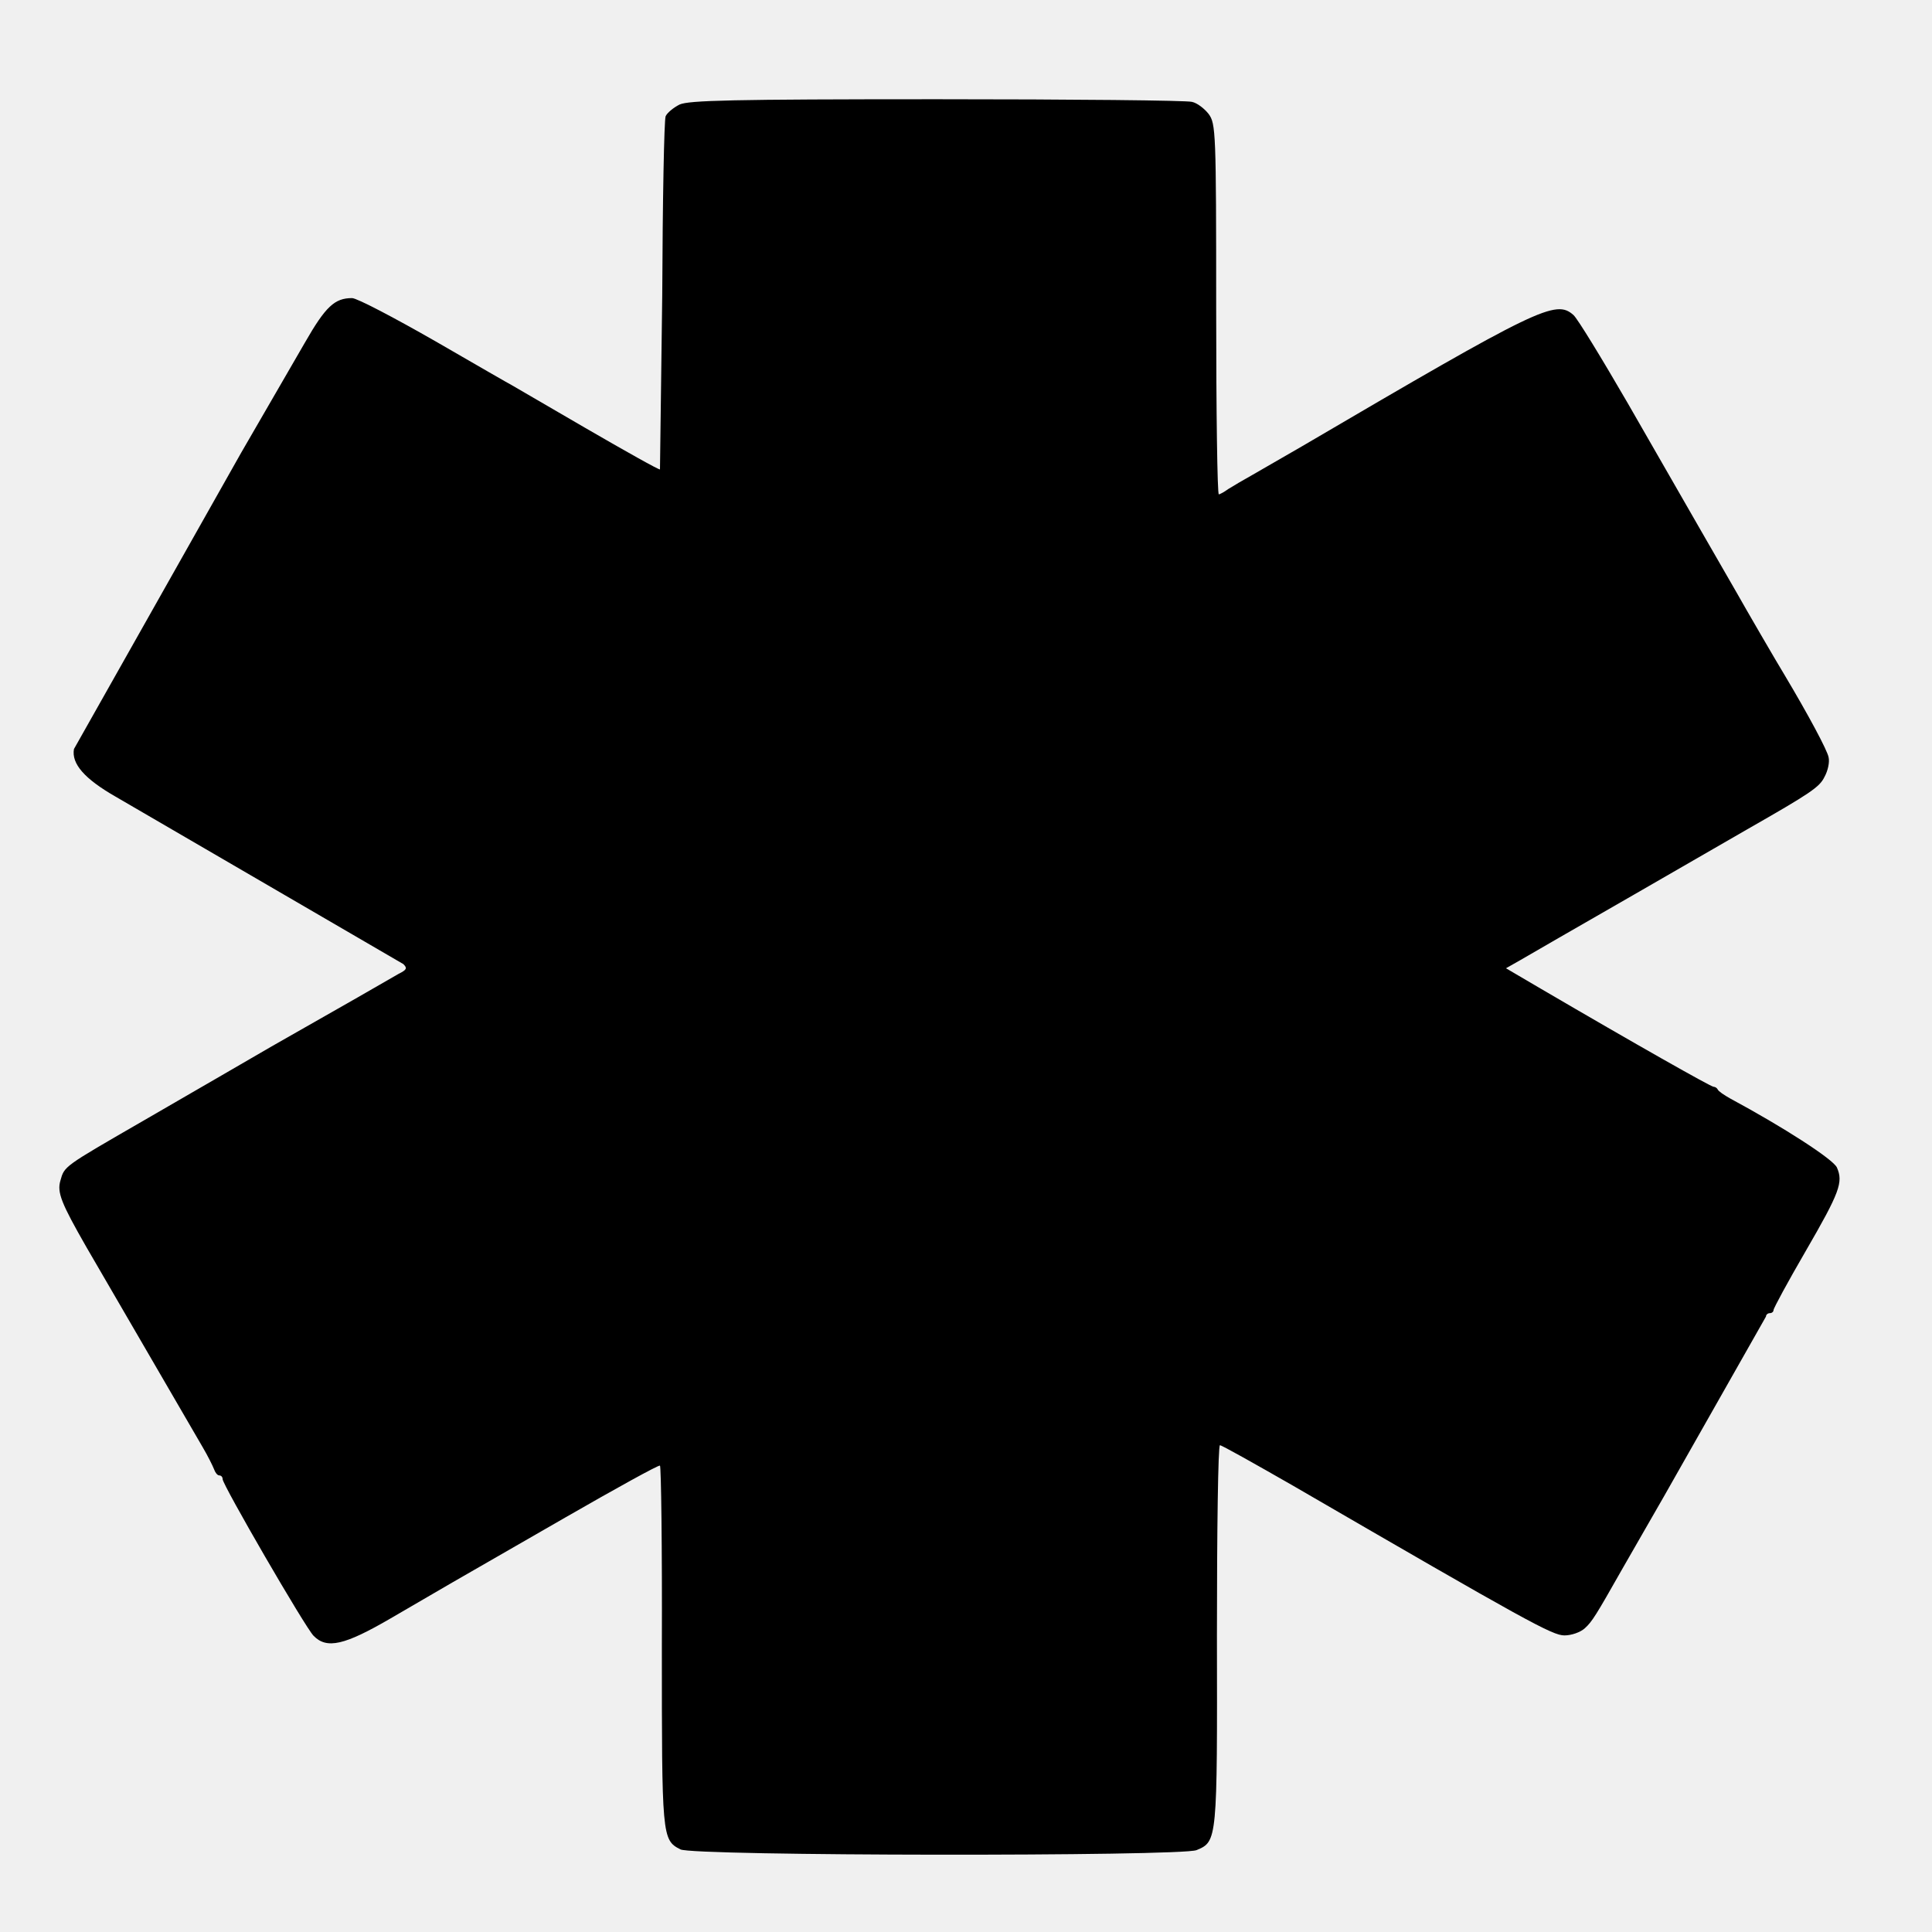
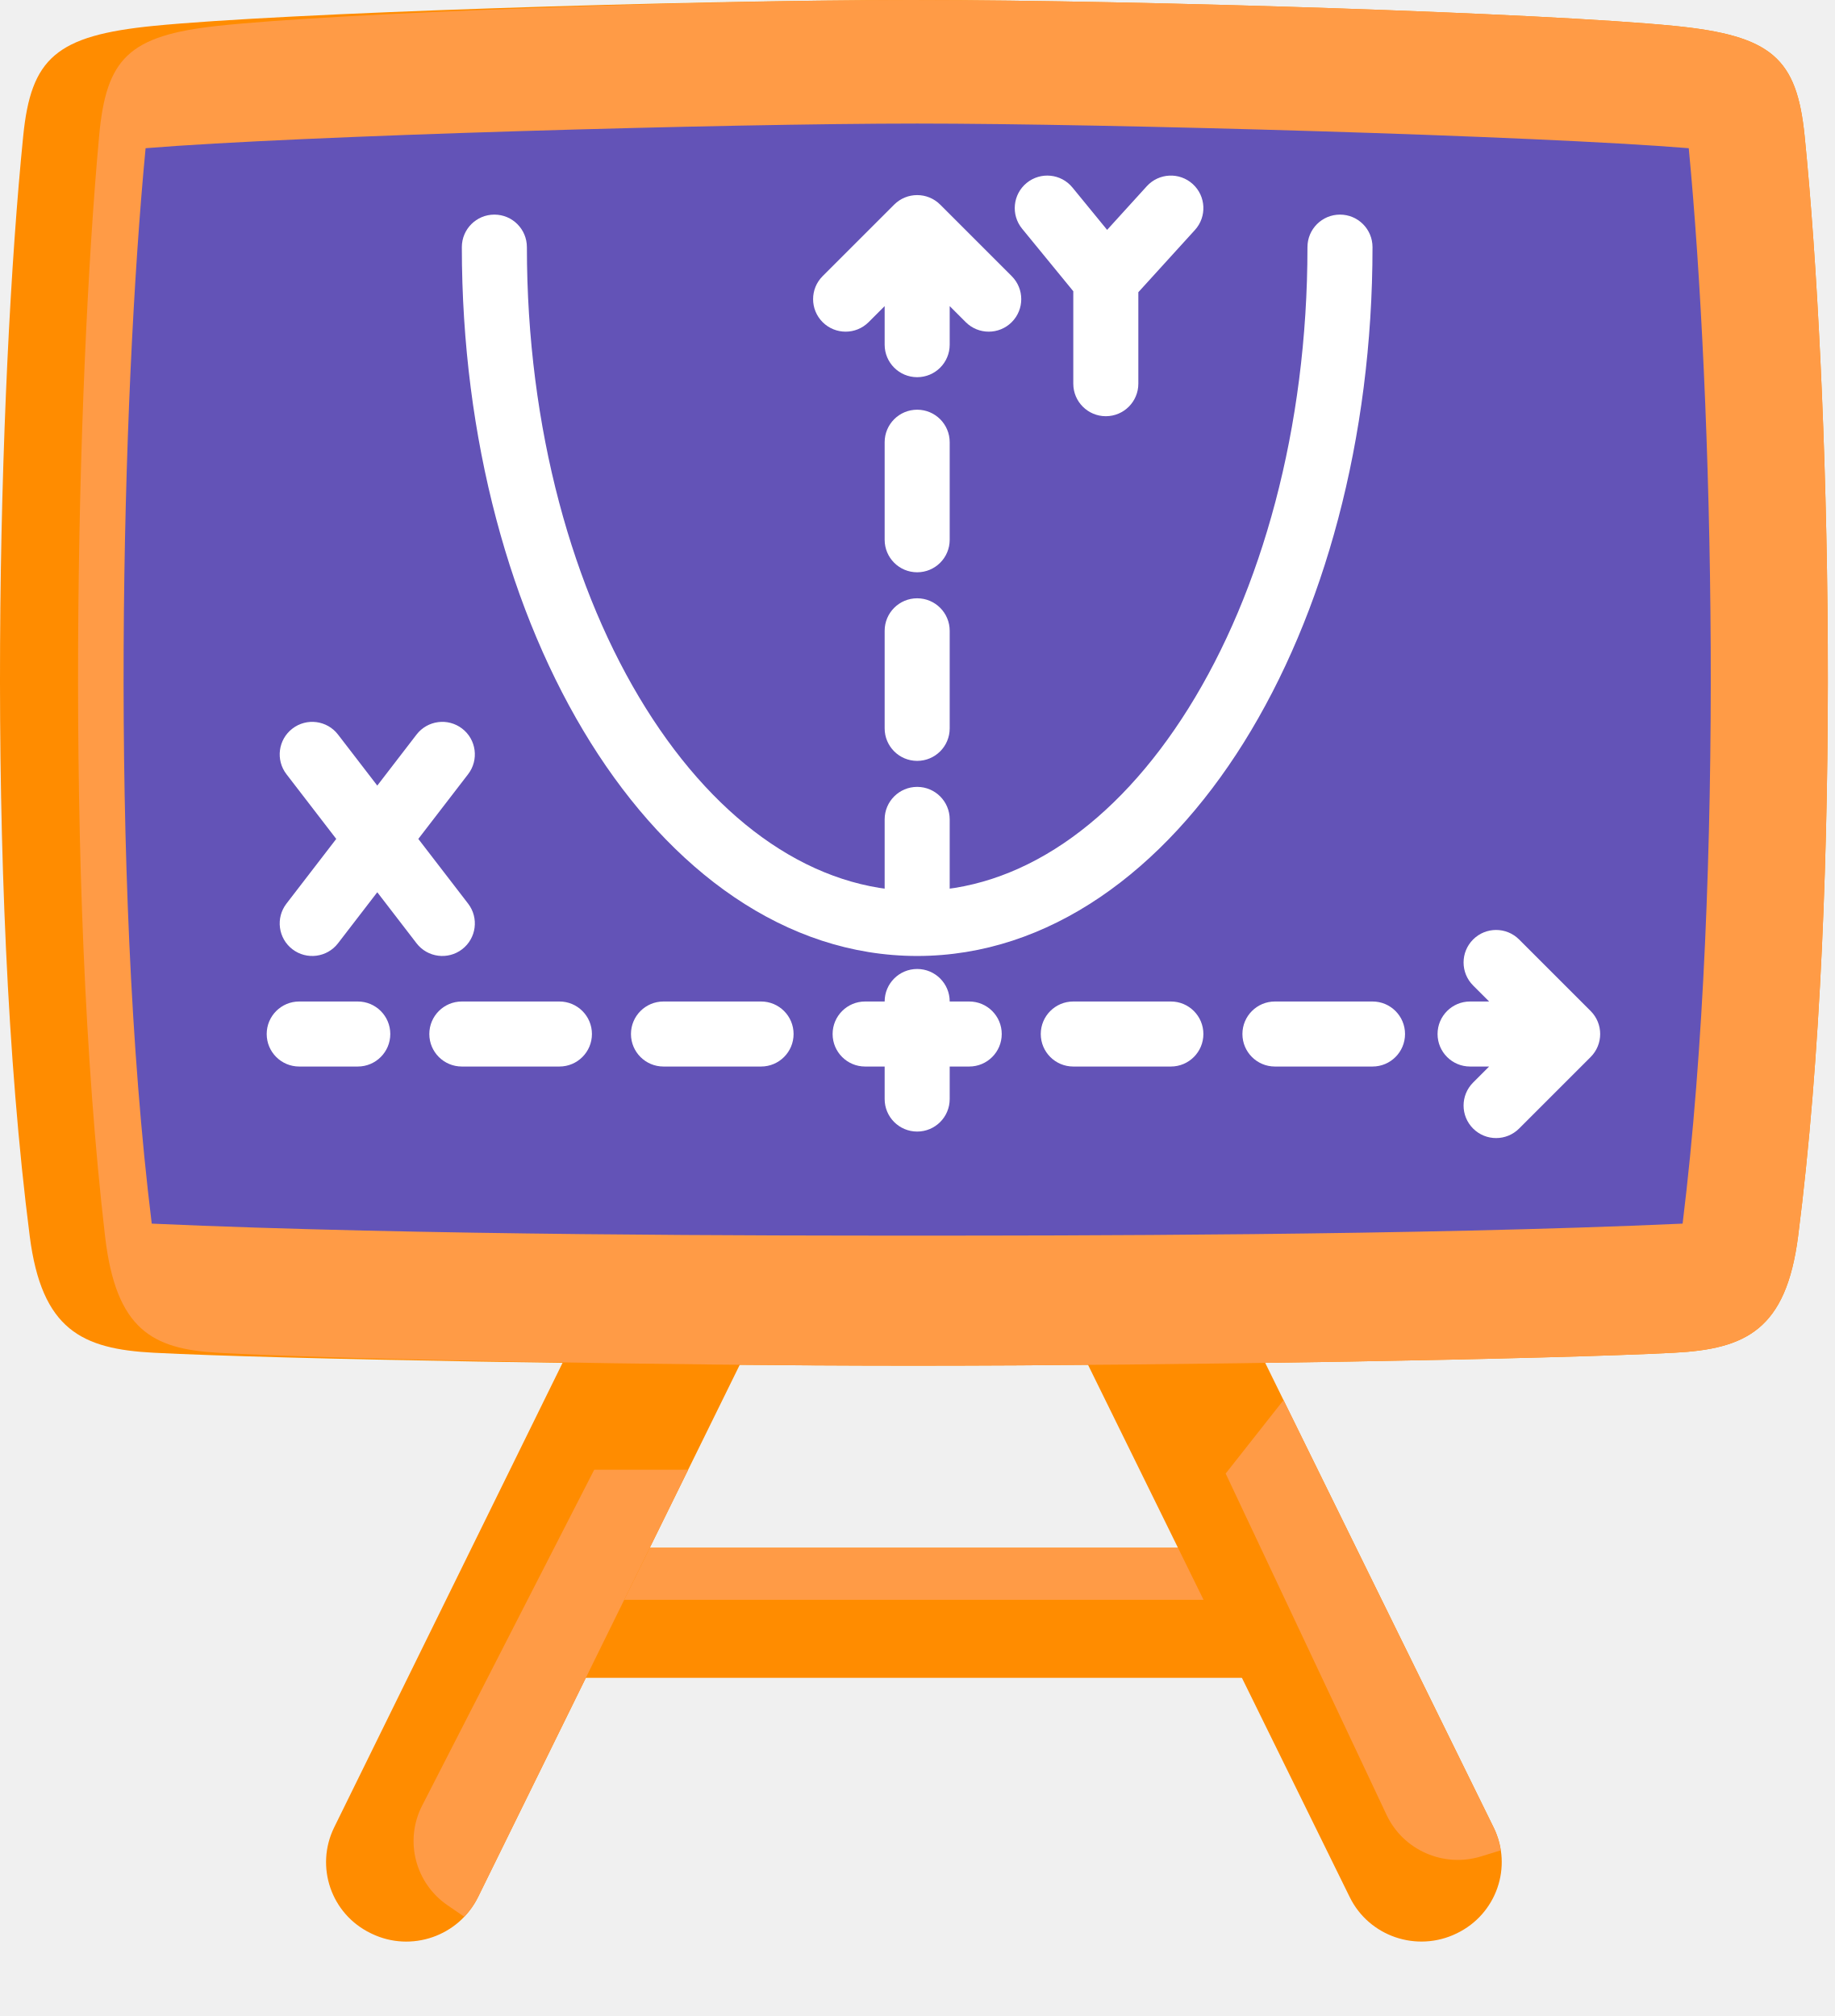
- <svg xmlns="http://www.w3.org/2000/svg" width="682.667" height="682.667" viewBox="0 0 512 512" preserveAspectRatio="xMidYMid meet">
-   <path d="M180.1 27.7c-1.6.8-3.3 2.2-3.7 3.1-.4 1-.8 22.3-.9 47.4l-.6 46.2c-.2.2-9.1-4.8-19.8-11L135.5 102c-.1 0-9.1-5.2-20-11.5-11-6.3-20.9-11.5-22.2-11.5-4.6 0-7 2.2-12.5 11.8L63.9 120l-44.3 78.5c-.7 3.9 2.8 7.9 11 12.6l76.3 44.4c1.1 1.1.9 1.5-1.3 2.6l-11.3 6.5L72 277.3 57 286c-.8.5-9.4 5.4-19 11-21.3 12.3-20.9 12-22 15.9-.9 3.1.2 5.9 6.9 17.6l30.8 53c1.3 2.2 2.6 4.8 3 5.8.3.9.9 1.7 1.4 1.7s.9.4.9 1c0 1.5 21.9 39.3 24.1 41.5 3.5 3.6 8.2 2.5 20.4-4.6l16.5-9.6 29.9-17.2c13.4-7.7 24.6-13.9 25-13.7.3.2.6 21.7.5 47.8 0 50.5 0 51.4 4.9 53.9 3.1 1.8 132.7 1.9 136.8.2 5.5-2.3 5.5-2.4 5.4-57.1 0-27.6.3-50.2.8-50.2s9.2 4.9 19.5 10.8c62.2 36.1 68.6 39.6 71.8 39.6 1.8 0 4.2-.8 5.4-1.9 1.9-1.7 3-3.5 9.8-15.5l11.2-19.5 27-47.6c0-.5.5-.9 1-.9.6 0 1-.4 1-.8 0-.5 3.8-7.5 8.5-15.6 9.1-15.7 10-18.3 8.3-22.2-1-2.2-14.2-10.7-28.3-18.3-1.6-.9-3.1-1.9-3.3-2.4a1.36 1.36 0 0 0-1.1-.7c-.7 0-20.5-11.2-45.8-26l-9.2-5.4 3.7-2.1c2-1.2 15.6-9 30.2-17.4l30-17.3c16.8-9.6 19.2-11.2 20.5-13.9.9-1.6 1.4-3.9 1.1-5.2-.3-1.8-5.4-11.3-11.6-21.7-2.2-3.6-10.5-17.9-12.8-22l-9.5-16.5-19.3-33.6C424.5 95 418.1 84.5 417 83.5c-4.7-4.2-9.1-2.1-72 34.8l-13 7.5c-2.5 1.4-5.4 3.1-6.5 3.8-1.1.8-2.2 1.4-2.5 1.4-.4 0-.7-22.1-.7-49.1 0-47.1-.1-49.1-2-51.7-1.1-1.4-3-2.9-4.4-3.2-1.3-.4-31.8-.7-67.6-.7-54.6 0-65.7.3-68.2 1.4z" />
+ <svg xmlns="http://www.w3.org/2000/svg" width="141" height="155" viewBox="0 0 141 155" fill="none">
+   <rect x="40" y="119" width="63" height="10" fill="#FF8C00" />
+   <rect x="40" y="119" width="63" height="4" fill="#FF9B46" />
+   <rect width="12.289" height="61.311" rx="6.106" transform="matrix(0.900131 0.435619 -0.441132 0.897442 50.0416 90.9502)" fill="#FF8C00" />
+   <path d="M52.896 113L36.755 145.839C36.471 146.415 36.109 146.927 35.686 147.369L34.395 146.482C31.909 144.774 31.076 141.505 32.446 138.83L45.676 113H52.896Z" fill="#FF9B46" />
+   <rect width="12.253" height="61.494" rx="6.106" transform="matrix(0.902809 -0.436915 0.439819 0.894771 79.39 96.3037)" fill="#FF8C00" />
+   <path d="M98.659 107.647L114.8 140.486C115.084 141.062 115.267 141.661 115.358 142.263L113.858 142.726C110.971 143.619 107.863 142.258 106.582 139.539L94.213 113.293L98.659 107.647Z" fill="#FF9B46" />
+   <path d="M70 0C52.379 0.019 21.731 1.005 11.805 1.99C4.29 2.737 2.386 4.479 1.785 10.45C-0.119 29.36 -1.221 67.678 2.286 95.047C3.208 102.243 6.302 103.717 11.805 104.005C21.248 104.498 49.496 104.992 70 105C70.083 105 70.166 105 70.25 105C70.334 105 70.417 105 70.5 105C91.004 104.992 119.252 104.498 128.695 104.005C134.198 103.717 137.292 102.243 138.214 95.047C141.721 67.678 140.619 29.36 138.715 10.45C138.114 4.479 136.21 2.737 128.695 1.99C118.769 1.005 88.121 0.019 70.5 0C70.417 0 70.334 -3.90665e-05 70.25 5.45339e-06C70.166 -3.90665e-05 70.083 0 70 0Z" fill="#FF8C00" />
+   <path d="M70 0C54.081 0 25.813 0.995 16.717 1.991C9.894 2.737 8.166 4.479 7.62 10.45C5.892 29.36 4.891 67.678 8.075 95.047C8.912 102.243 11.721 103.717 16.717 104.005C25.358 104.502 51.352 105 70 105C90.542 105 119.175 104.502 128.695 104.005C134.198 103.717 137.292 102.243 138.214 95.047C141.721 67.678 140.619 29.36 138.715 10.45C138.114 4.479 136.21 2.737 128.695 1.991C118.674 0.995 87.536 0 70 0Z" fill="#FF9B46" />
+   <path d="M11.192 11.395C9.368 30.383 8.36 67.232 11.664 94.078C32.04 95 59.794 95 70.5 95C81.206 95 108.96 95 129.336 94.078C132.64 67.232 131.632 30.383 129.808 11.395C118.072 10.431 84.975 9.5 70.5 9.5C56.026 9.5 22.928 10.431 11.192 11.395Z" fill="#6353B7" />
+   <path d="M32.018 56.476C32.86 55.382 34.43 55.177 35.524 56.019C36.619 56.86 36.823 58.43 35.982 59.524L32.154 64.5L35.982 69.476C36.823 70.57 36.619 72.14 35.524 72.982C34.43 73.823 32.86 73.619 32.018 72.524L29 68.6L25.982 72.524C25.14 73.619 23.57 73.823 22.476 72.982C21.381 72.14 21.177 70.57 22.018 69.476L25.846 64.5L22.018 59.524C21.177 58.43 21.381 56.86 22.476 56.019C23.57 55.177 25.14 55.382 25.982 56.476L29 60.4L32.018 56.476Z" fill="white" />
+   <path fill-rule="evenodd" clip-rule="evenodd" d="M78.917 14.065C79.986 13.191 81.561 13.348 82.435 14.417L85.1 17.674L88.15 14.318C89.079 13.297 90.66 13.222 91.682 14.15C92.703 15.079 92.779 16.66 91.85 17.682L87.5 22.467V29.5C87.5 30.881 86.381 32 85 32C83.619 32 82.5 30.881 82.5 29.5V22.392L78.565 17.583C77.691 16.515 77.848 14.94 78.917 14.065Z" fill="white" />
+   <path d="M116.768 72.232C115.791 71.256 114.209 71.256 113.232 72.232C112.256 73.209 112.256 74.791 113.232 75.768L114.464 77H113C111.619 77 110.5 78.119 110.5 79.5C110.5 80.881 111.619 82 113 82H114.464L113.232 83.232C112.256 84.209 112.256 85.791 113.232 86.768C114.209 87.744 115.791 87.744 116.768 86.768L122.268 81.268C123.244 80.291 123.244 78.709 122.268 77.732L116.768 72.232Z" fill="white" />
+   <path d="M23 77C21.619 77 20.5 78.119 20.5 79.5C20.5 80.881 21.619 82 23 82H27.5C28.881 82 30 80.881 30 79.5C30 78.119 28.881 77 27.5 77H23Z" fill="white" />
+   <path d="M33 79.5C33 78.119 34.119 77 35.5 77H43C44.381 77 45.5 78.119 45.5 79.5C45.5 80.881 44.381 82 43 82H35.5C34.119 82 33 80.881 33 79.5Z" fill="white" />
+   <path d="M51 77C49.619 77 48.5 78.119 48.5 79.5C48.5 80.881 49.619 82 51 82H58.5C59.881 82 61 80.881 61 79.5C61 78.119 59.881 77 58.5 77H51Z" fill="white" />
+   <path d="M64 79.5C64 78.119 65.119 77 66.5 77H74.5C75.881 77 77 78.119 77 79.5C77 80.881 75.881 82 74.5 82H66.5C65.119 82 64 80.881 64 79.5Z" fill="white" />
+   <path d="M82.5 77C81.119 77 80 78.119 80 79.5C80 80.881 81.119 82 82.5 82H90C91.381 82 92.5 80.881 92.5 79.5C92.5 78.119 91.381 77 90 77H82.5Z" fill="white" />
+   <path d="M95.5 79.5C95.5 78.119 96.619 77 98 77H105.5C106.881 77 108 78.119 108 79.5C108 80.881 106.881 82 105.5 82H98C96.619 82 95.5 80.881 95.5 79.5Z" fill="white" />
+   <path d="M63.232 21.232C62.256 22.209 62.256 23.791 63.232 24.768C64.209 25.744 65.791 25.744 66.768 24.768L68 23.535L68 26.5C68 27.881 69.119 29 70.5 29C71.881 29 73 27.881 73 26.5V23.535L74.232 24.768C75.209 25.744 76.791 25.744 77.768 24.768C78.744 23.791 78.744 22.209 77.768 21.232L72.268 15.732C71.291 14.756 69.709 14.756 68.732 15.732L63.232 21.232Z" fill="white" />
+   <path d="M68 84.5C68 85.881 69.119 87 70.5 87C71.881 87 73 85.881 73 84.5V77C73 75.619 71.881 74.5 70.5 74.5C69.119 74.5 68 75.619 68 77L68 84.5Z" fill="white" />
+   <path d="M70.5 73C69.119 73 68 71.881 68 70.5L68 63C68 61.619 69.119 60.5 70.5 60.5C71.881 60.5 73 61.619 73 63V70.5C73 71.881 71.881 73 70.5 73Z" fill="white" />
+   <path d="M68 56C68 57.381 69.119 58.5 70.5 58.5C71.881 58.5 73 57.381 73 56L73 48.5C73 47.119 71.881 46 70.5 46C69.119 46 68 47.119 68 48.5V56Z" fill="white" />
+   <path d="M70.5 44C69.119 44 68 42.881 68 41.5L68 34C68 32.619 69.119 31.5 70.5 31.5C71.881 31.5 73 32.619 73 34V41.5C73 42.881 71.881 44 70.5 44Z" fill="white" />
+   <path fill-rule="evenodd" clip-rule="evenodd" d="M38 16.5C39.381 16.5 40.5 17.619 40.5 19C40.5 32.966 44.043 45.491 49.639 54.445C55.257 63.434 62.698 68.5 70.5 68.5C78.302 68.5 85.743 63.434 91.361 54.445C96.957 45.491 100.5 32.966 100.5 19C100.5 17.619 101.619 16.5 103 16.5C104.381 16.5 105.5 17.619 105.5 19C105.5 33.753 101.768 47.228 95.601 57.095C89.456 66.926 80.648 73.5 70.5 73.5C60.352 73.5 51.544 66.926 45.399 57.095C39.232 47.228 35.5 33.753 35.5 19C35.5 17.619 36.619 16.5 38 16.5Z" fill="white" />
</svg>
